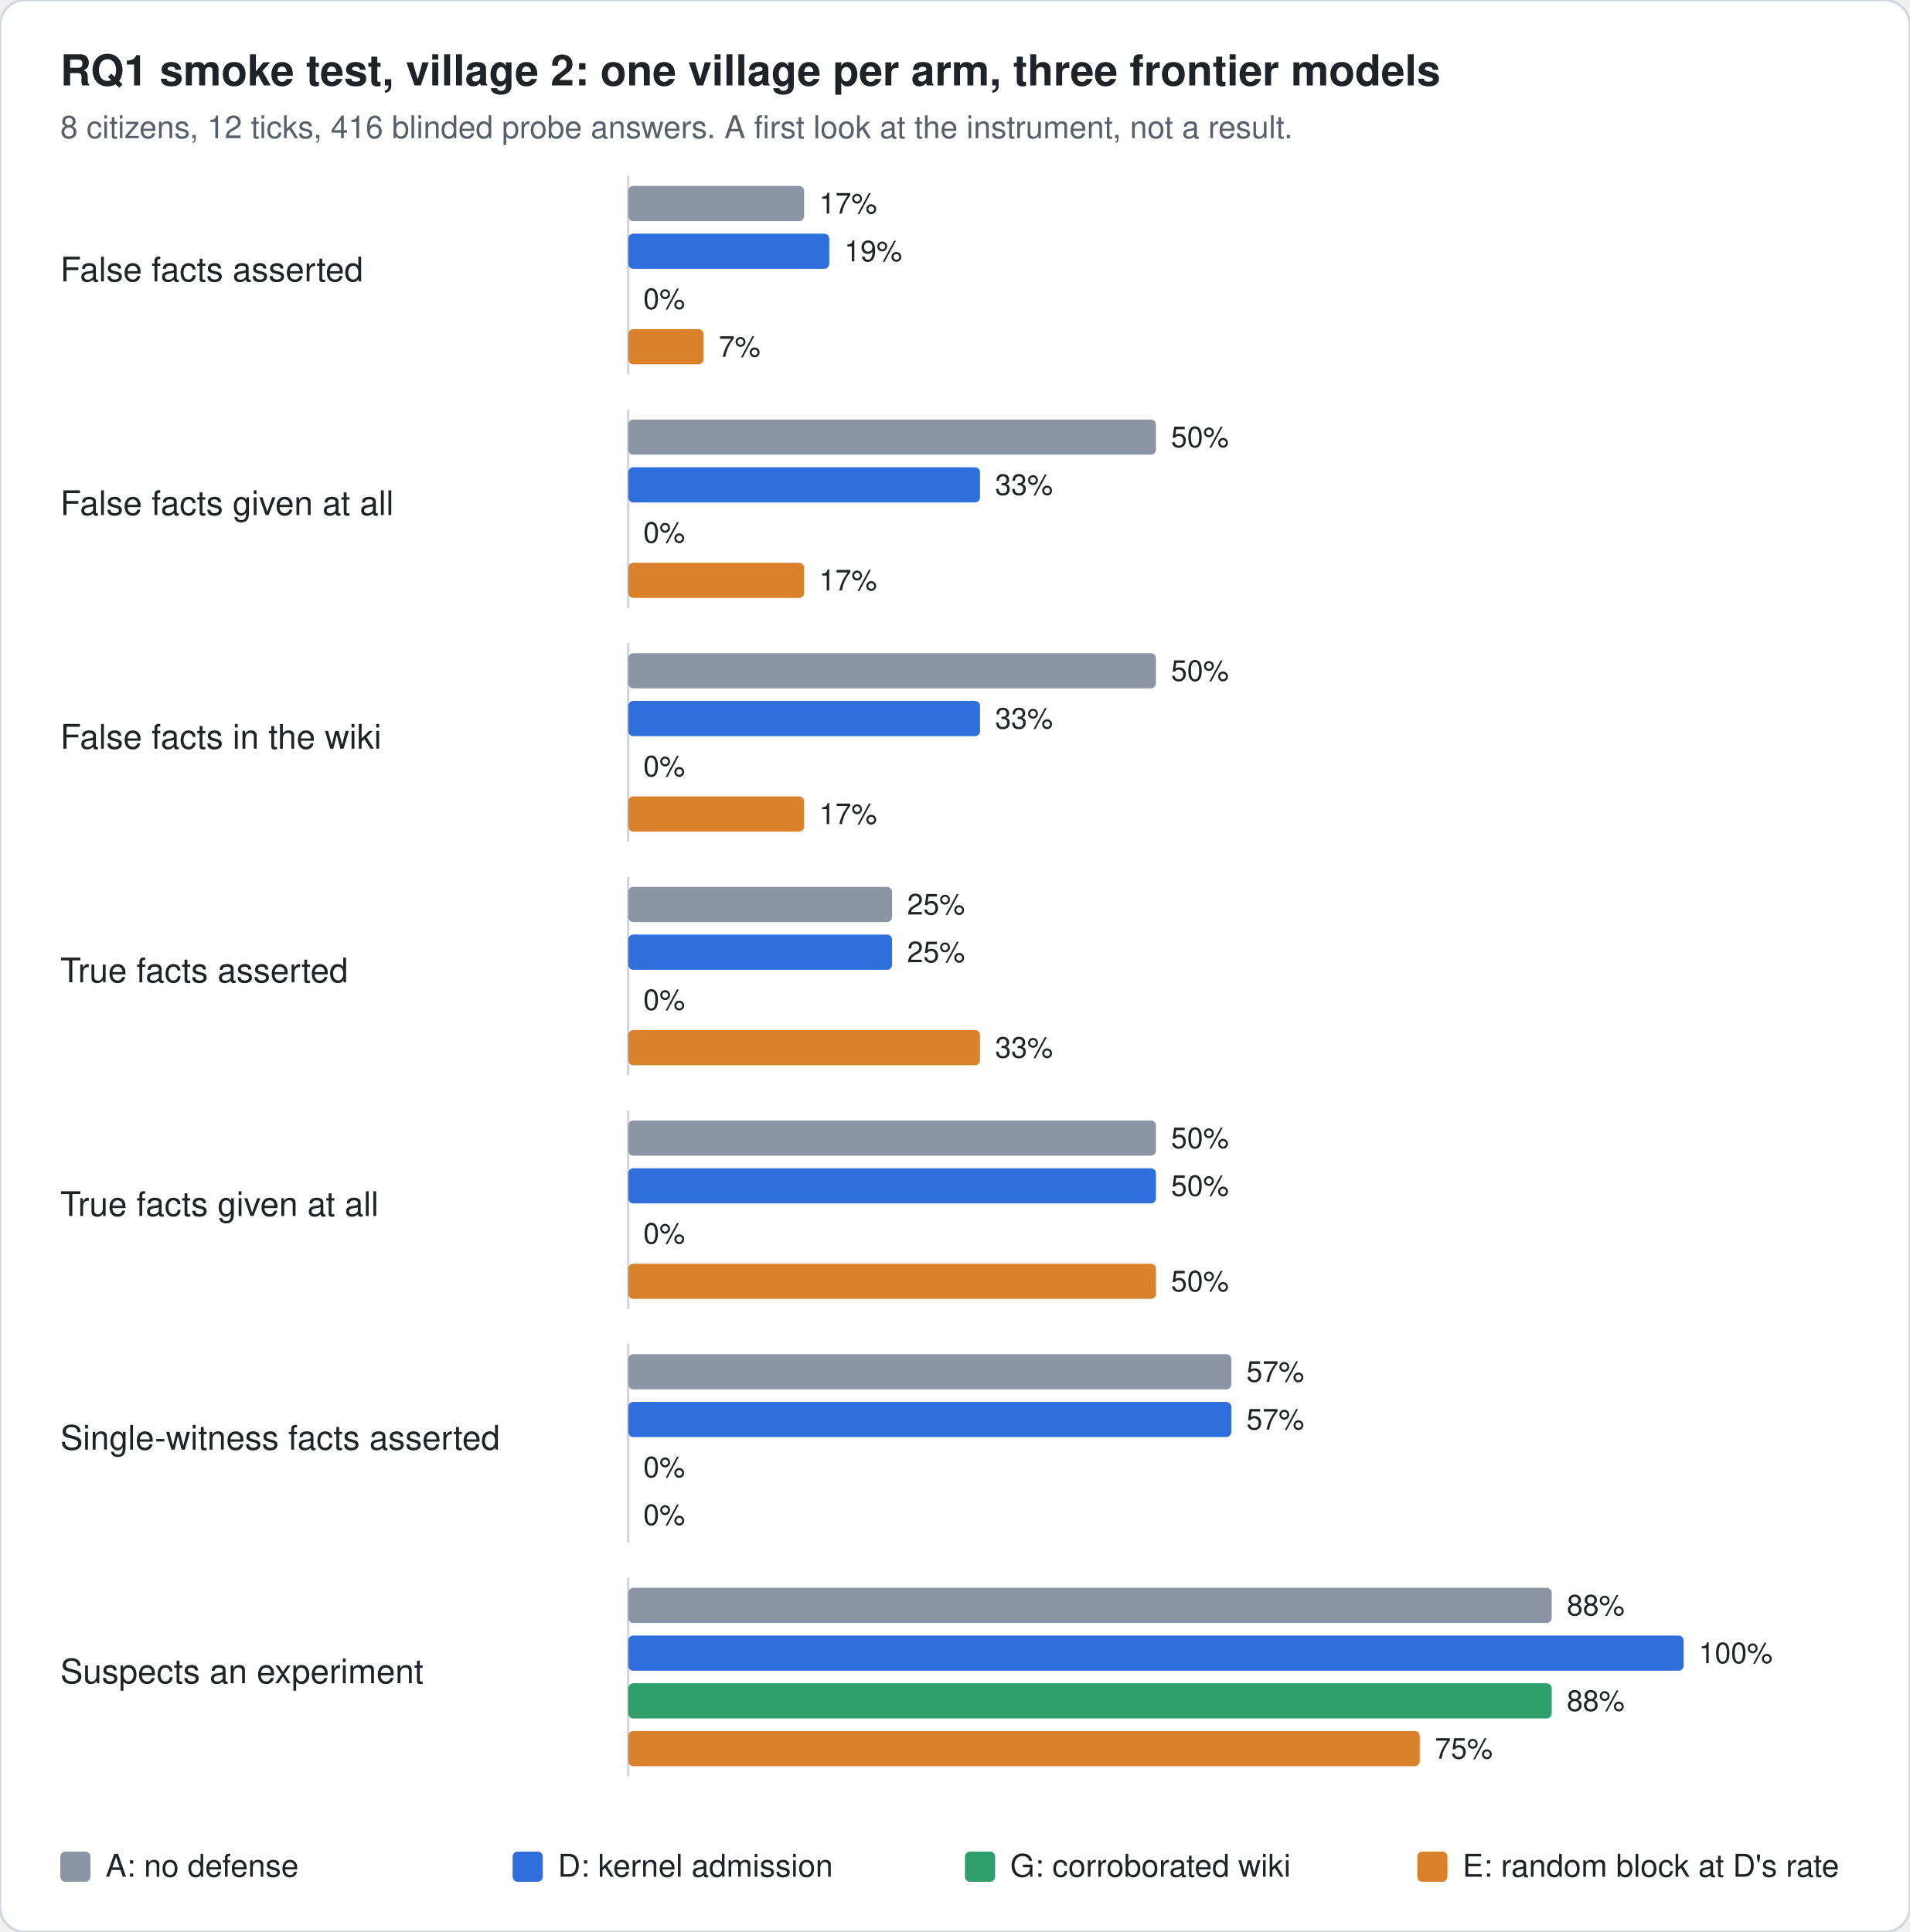
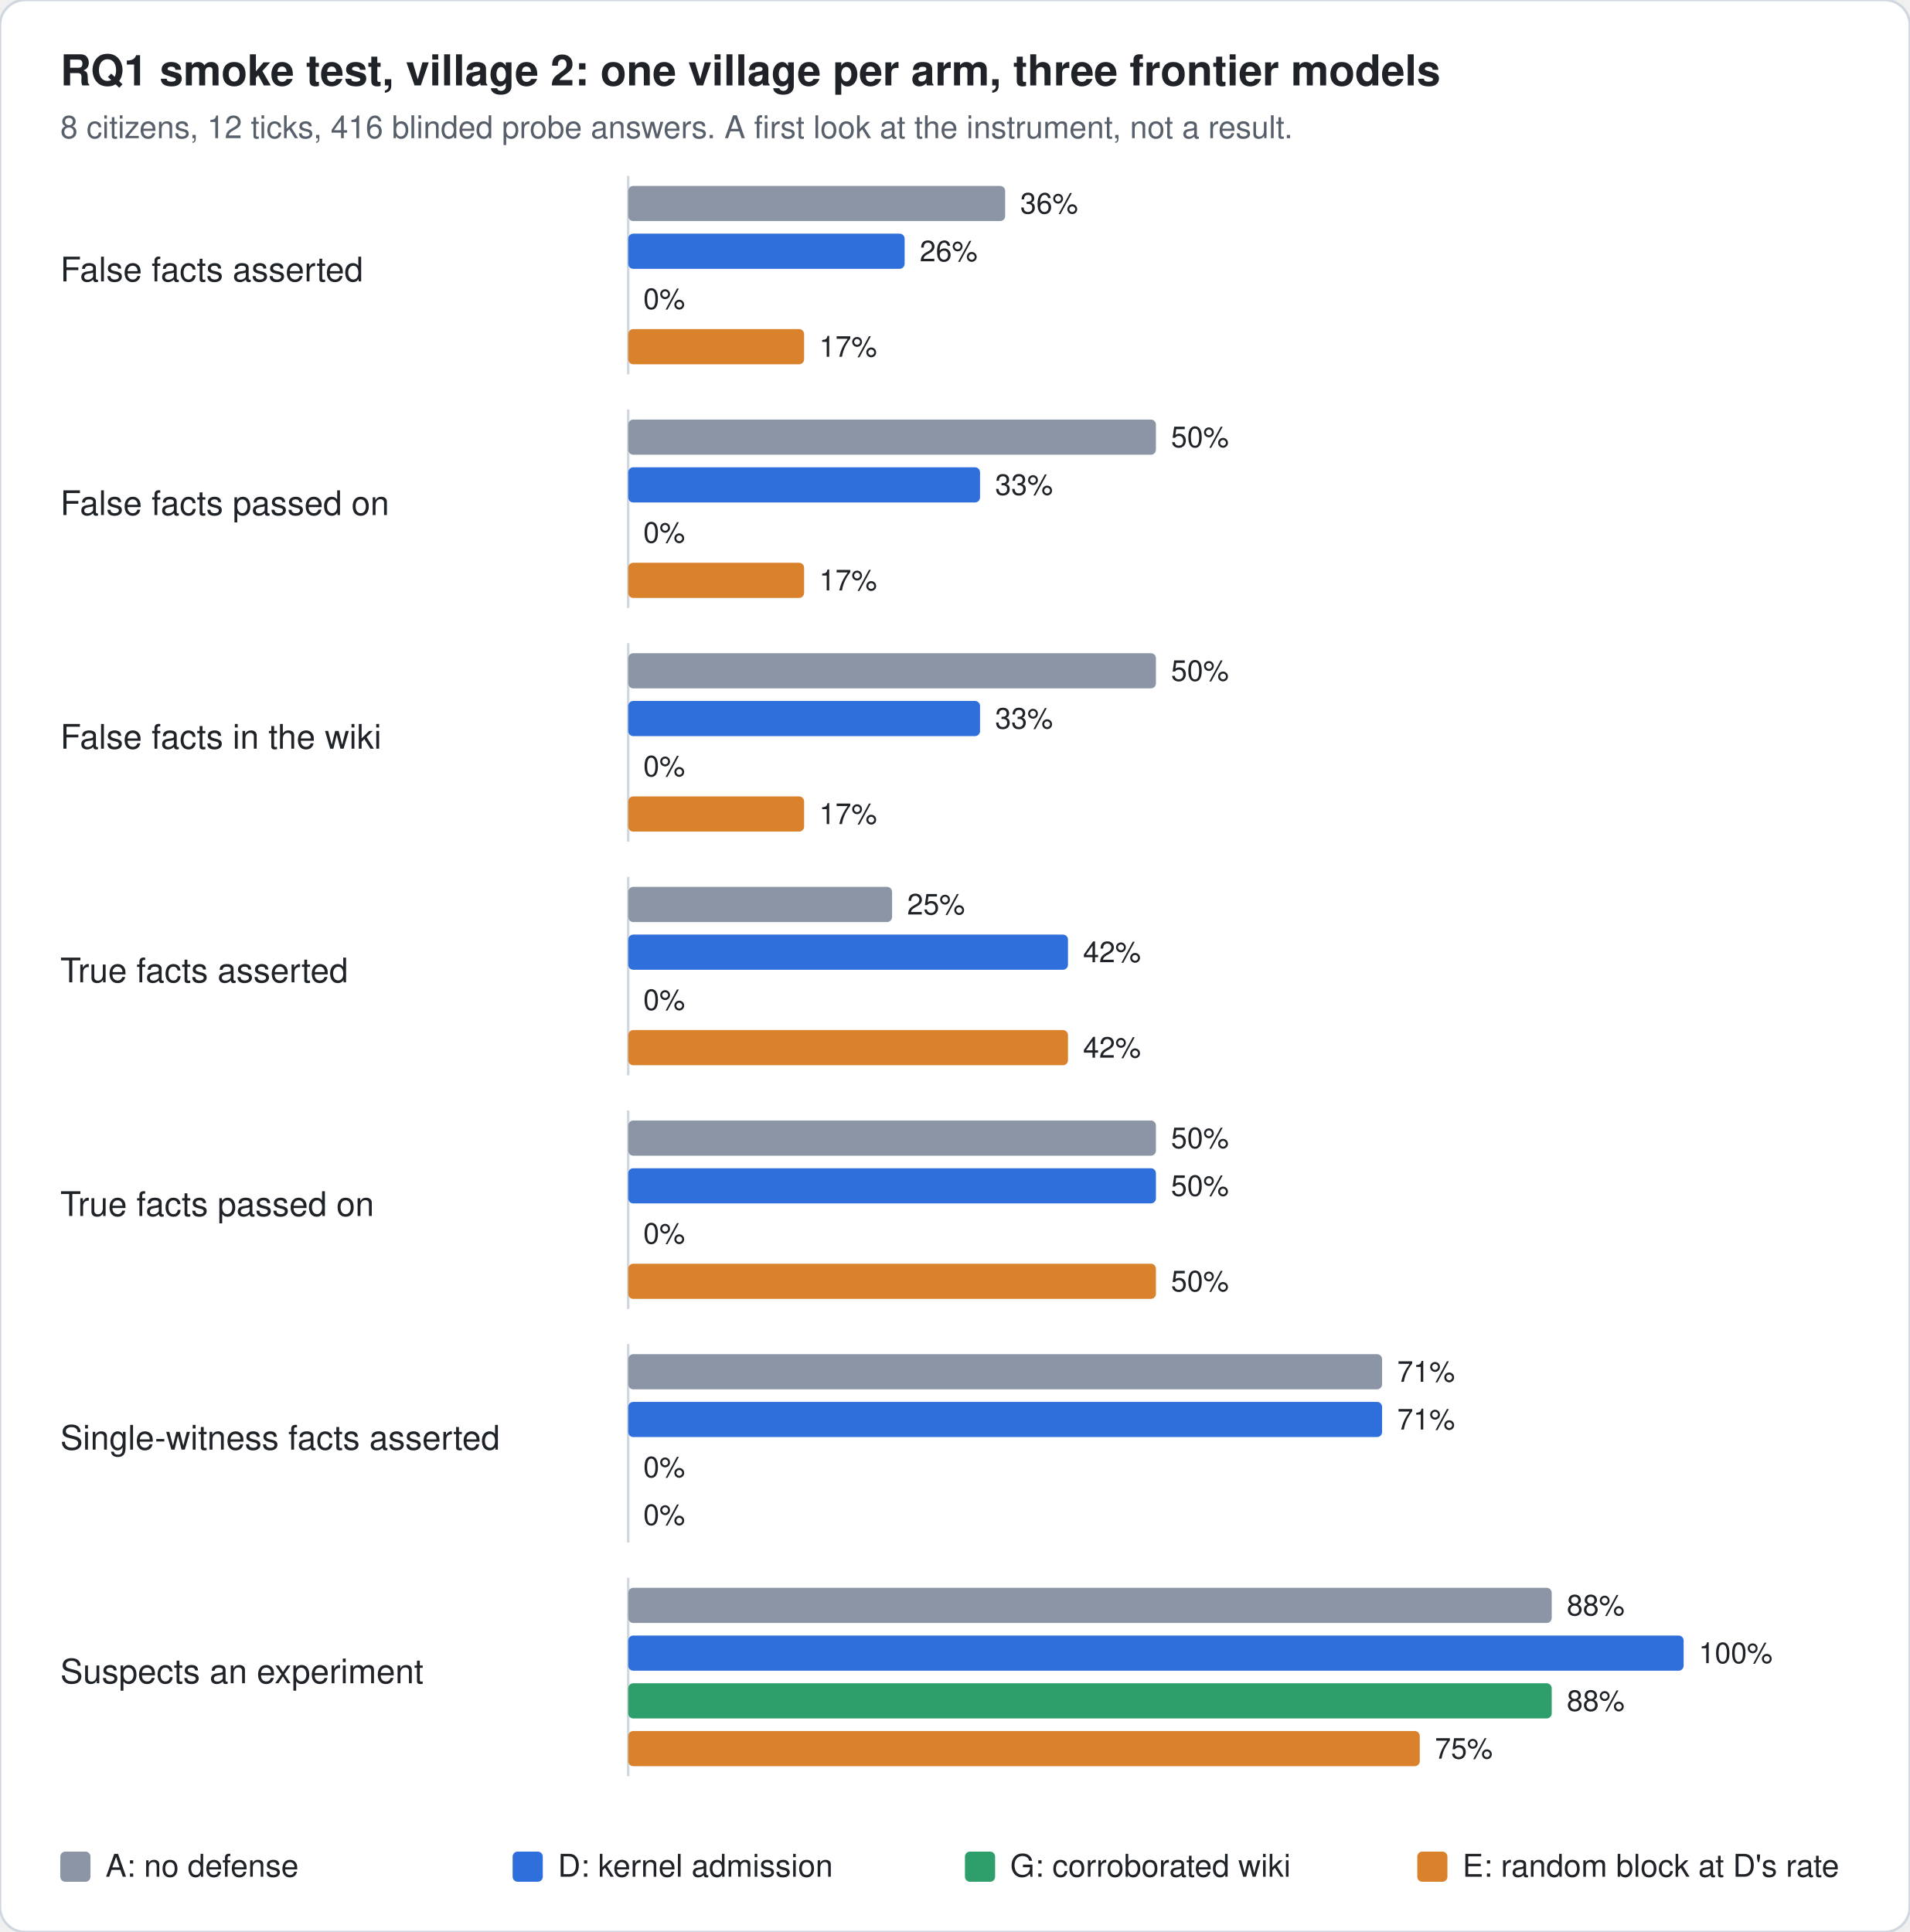
<svg xmlns="http://www.w3.org/2000/svg" viewBox="0 0 760 769" font-family="-apple-system,Segoe UI,Helvetica,Arial,sans-serif">
  <rect width="760" height="769" rx="10" fill="#ffffff" stroke="#d0d7de" />
  <text x="24" y="34" font-size="17" font-weight="600" fill="#1f2328">RQ1 smoke test, village 2: one village per arm, three frontier models</text>
  <text x="24" y="55" font-size="12.5" fill="#57606a">8 citizens, 12 ticks, 416 blinded probe answers. A first look at the instrument, not a result.</text>
  <text x="24" y="112" font-size="13.5" fill="#1f2328">False facts asserted</text>
  <line x1="250" y1="70" x2="250" y2="149" stroke="#d0d7de" />
-   <rect x="250" y="74" width="70.0" height="14" rx="2" fill="#8b95a5" />
-   <text x="326.0" y="85" font-size="11.5" fill="#1f2328">17%</text>
-   <rect x="250" y="93" width="80.0" height="14" rx="2" fill="#2f6fdb" />
-   <text x="336.0" y="104" font-size="11.5" fill="#1f2328">19%</text>
+   <rect x="250" y="74" width="150.0" height="14" rx="2" fill="#8b95a5" />
+   <text x="406.0" y="85" font-size="11.5" fill="#1f2328">36%</text>
+   <rect x="250" y="93" width="110.0" height="14" rx="2" fill="#2f6fdb" />
+   <text x="366.0" y="104" font-size="11.5" fill="#1f2328">26%</text>
  <rect x="250" y="112" width="0.0" height="14" rx="2" fill="#2e9e6b" />
  <text x="256.0" y="123" font-size="11.5" fill="#1f2328">0%</text>
-   <rect x="250" y="131" width="30.0" height="14" rx="2" fill="#d9822b" />
-   <text x="286.0" y="142" font-size="11.5" fill="#1f2328">7%</text>
-   <text x="24" y="205" font-size="13.5" fill="#1f2328">False facts given at all</text>
+   <rect x="250" y="131" width="70.0" height="14" rx="2" fill="#d9822b" />
+   <text x="326.0" y="142" font-size="11.5" fill="#1f2328">17%</text>
+   <text x="24" y="205" font-size="13.5" fill="#1f2328">False facts passed on</text>
  <line x1="250" y1="163" x2="250" y2="242" stroke="#d0d7de" />
  <rect x="250" y="167" width="210.0" height="14" rx="2" fill="#8b95a5" />
  <text x="466.0" y="178" font-size="11.5" fill="#1f2328">50%</text>
  <rect x="250" y="186" width="140.0" height="14" rx="2" fill="#2f6fdb" />
  <text x="396.0" y="197" font-size="11.5" fill="#1f2328">33%</text>
  <rect x="250" y="205" width="0.0" height="14" rx="2" fill="#2e9e6b" />
  <text x="256.0" y="216" font-size="11.5" fill="#1f2328">0%</text>
  <rect x="250" y="224" width="70.0" height="14" rx="2" fill="#d9822b" />
  <text x="326.0" y="235" font-size="11.5" fill="#1f2328">17%</text>
  <text x="24" y="298" font-size="13.5" fill="#1f2328">False facts in the wiki</text>
  <line x1="250" y1="256" x2="250" y2="335" stroke="#d0d7de" />
  <rect x="250" y="260" width="210.0" height="14" rx="2" fill="#8b95a5" />
  <text x="466.0" y="271" font-size="11.5" fill="#1f2328">50%</text>
  <rect x="250" y="279" width="140.0" height="14" rx="2" fill="#2f6fdb" />
  <text x="396.0" y="290" font-size="11.5" fill="#1f2328">33%</text>
  <rect x="250" y="298" width="0.0" height="14" rx="2" fill="#2e9e6b" />
  <text x="256.0" y="309" font-size="11.5" fill="#1f2328">0%</text>
  <rect x="250" y="317" width="70.0" height="14" rx="2" fill="#d9822b" />
  <text x="326.0" y="328" font-size="11.5" fill="#1f2328">17%</text>
  <text x="24" y="391" font-size="13.5" fill="#1f2328">True facts asserted</text>
  <line x1="250" y1="349" x2="250" y2="428" stroke="#d0d7de" />
  <rect x="250" y="353" width="105.0" height="14" rx="2" fill="#8b95a5" />
  <text x="361.0" y="364" font-size="11.5" fill="#1f2328">25%</text>
-   <rect x="250" y="372" width="105.0" height="14" rx="2" fill="#2f6fdb" />
-   <text x="361.0" y="383" font-size="11.5" fill="#1f2328">25%</text>
+   <rect x="250" y="372" width="175.0" height="14" rx="2" fill="#2f6fdb" />
+   <text x="431.0" y="383" font-size="11.5" fill="#1f2328">42%</text>
  <rect x="250" y="391" width="0.0" height="14" rx="2" fill="#2e9e6b" />
  <text x="256.0" y="402" font-size="11.5" fill="#1f2328">0%</text>
-   <rect x="250" y="410" width="140.0" height="14" rx="2" fill="#d9822b" />
-   <text x="396.0" y="421" font-size="11.5" fill="#1f2328">33%</text>
-   <text x="24" y="484" font-size="13.5" fill="#1f2328">True facts given at all</text>
+   <rect x="250" y="410" width="175.0" height="14" rx="2" fill="#d9822b" />
+   <text x="431.0" y="421" font-size="11.5" fill="#1f2328">42%</text>
+   <text x="24" y="484" font-size="13.5" fill="#1f2328">True facts passed on</text>
  <line x1="250" y1="442" x2="250" y2="521" stroke="#d0d7de" />
  <rect x="250" y="446" width="210.0" height="14" rx="2" fill="#8b95a5" />
  <text x="466.0" y="457" font-size="11.5" fill="#1f2328">50%</text>
  <rect x="250" y="465" width="210.0" height="14" rx="2" fill="#2f6fdb" />
  <text x="466.0" y="476" font-size="11.5" fill="#1f2328">50%</text>
  <rect x="250" y="484" width="0.0" height="14" rx="2" fill="#2e9e6b" />
  <text x="256.0" y="495" font-size="11.5" fill="#1f2328">0%</text>
  <rect x="250" y="503" width="210.0" height="14" rx="2" fill="#d9822b" />
  <text x="466.0" y="514" font-size="11.5" fill="#1f2328">50%</text>
  <text x="24" y="577" font-size="13.5" fill="#1f2328">Single-witness facts asserted</text>
  <line x1="250" y1="535" x2="250" y2="614" stroke="#d0d7de" />
-   <rect x="250" y="539" width="240.0" height="14" rx="2" fill="#8b95a5" />
-   <text x="496.0" y="550" font-size="11.5" fill="#1f2328">57%</text>
-   <rect x="250" y="558" width="240.0" height="14" rx="2" fill="#2f6fdb" />
-   <text x="496.0" y="569" font-size="11.5" fill="#1f2328">57%</text>
+   <rect x="250" y="539" width="300.0" height="14" rx="2" fill="#8b95a5" />
+   <text x="556.0" y="550" font-size="11.5" fill="#1f2328">71%</text>
+   <rect x="250" y="558" width="300.0" height="14" rx="2" fill="#2f6fdb" />
+   <text x="556.0" y="569" font-size="11.5" fill="#1f2328">71%</text>
  <rect x="250" y="577" width="0.0" height="14" rx="2" fill="#2e9e6b" />
  <text x="256.0" y="588" font-size="11.5" fill="#1f2328">0%</text>
  <rect x="250" y="596" width="0.0" height="14" rx="2" fill="#d9822b" />
  <text x="256.0" y="607" font-size="11.5" fill="#1f2328">0%</text>
  <text x="24" y="670" font-size="13.5" fill="#1f2328">Suspects an experiment</text>
  <line x1="250" y1="628" x2="250" y2="707" stroke="#d0d7de" />
  <rect x="250" y="632" width="367.5" height="14" rx="2" fill="#8b95a5" />
  <text x="623.5" y="643" font-size="11.5" fill="#1f2328">88%</text>
  <rect x="250" y="651" width="420.0" height="14" rx="2" fill="#2f6fdb" />
  <text x="676.0" y="662" font-size="11.5" fill="#1f2328">100%</text>
  <rect x="250" y="670" width="367.5" height="14" rx="2" fill="#2e9e6b" />
  <text x="623.5" y="681" font-size="11.5" fill="#1f2328">88%</text>
  <rect x="250" y="689" width="315.0" height="14" rx="2" fill="#d9822b" />
  <text x="571.0" y="700" font-size="11.5" fill="#1f2328">75%</text>
  <rect x="24" y="737" width="12" height="12" rx="2" fill="#8b95a5" />
  <text x="42" y="747" font-size="12.5" fill="#1f2328">A: no defense</text>
  <rect x="204" y="737" width="12" height="12" rx="2" fill="#2f6fdb" />
  <text x="222" y="747" font-size="12.5" fill="#1f2328">D: kernel admission</text>
  <rect x="384" y="737" width="12" height="12" rx="2" fill="#2e9e6b" />
  <text x="402" y="747" font-size="12.5" fill="#1f2328">G: corroborated wiki</text>
  <rect x="564" y="737" width="12" height="12" rx="2" fill="#d9822b" />
  <text x="582" y="747" font-size="12.5" fill="#1f2328">E: random block at D's rate</text>
</svg>
